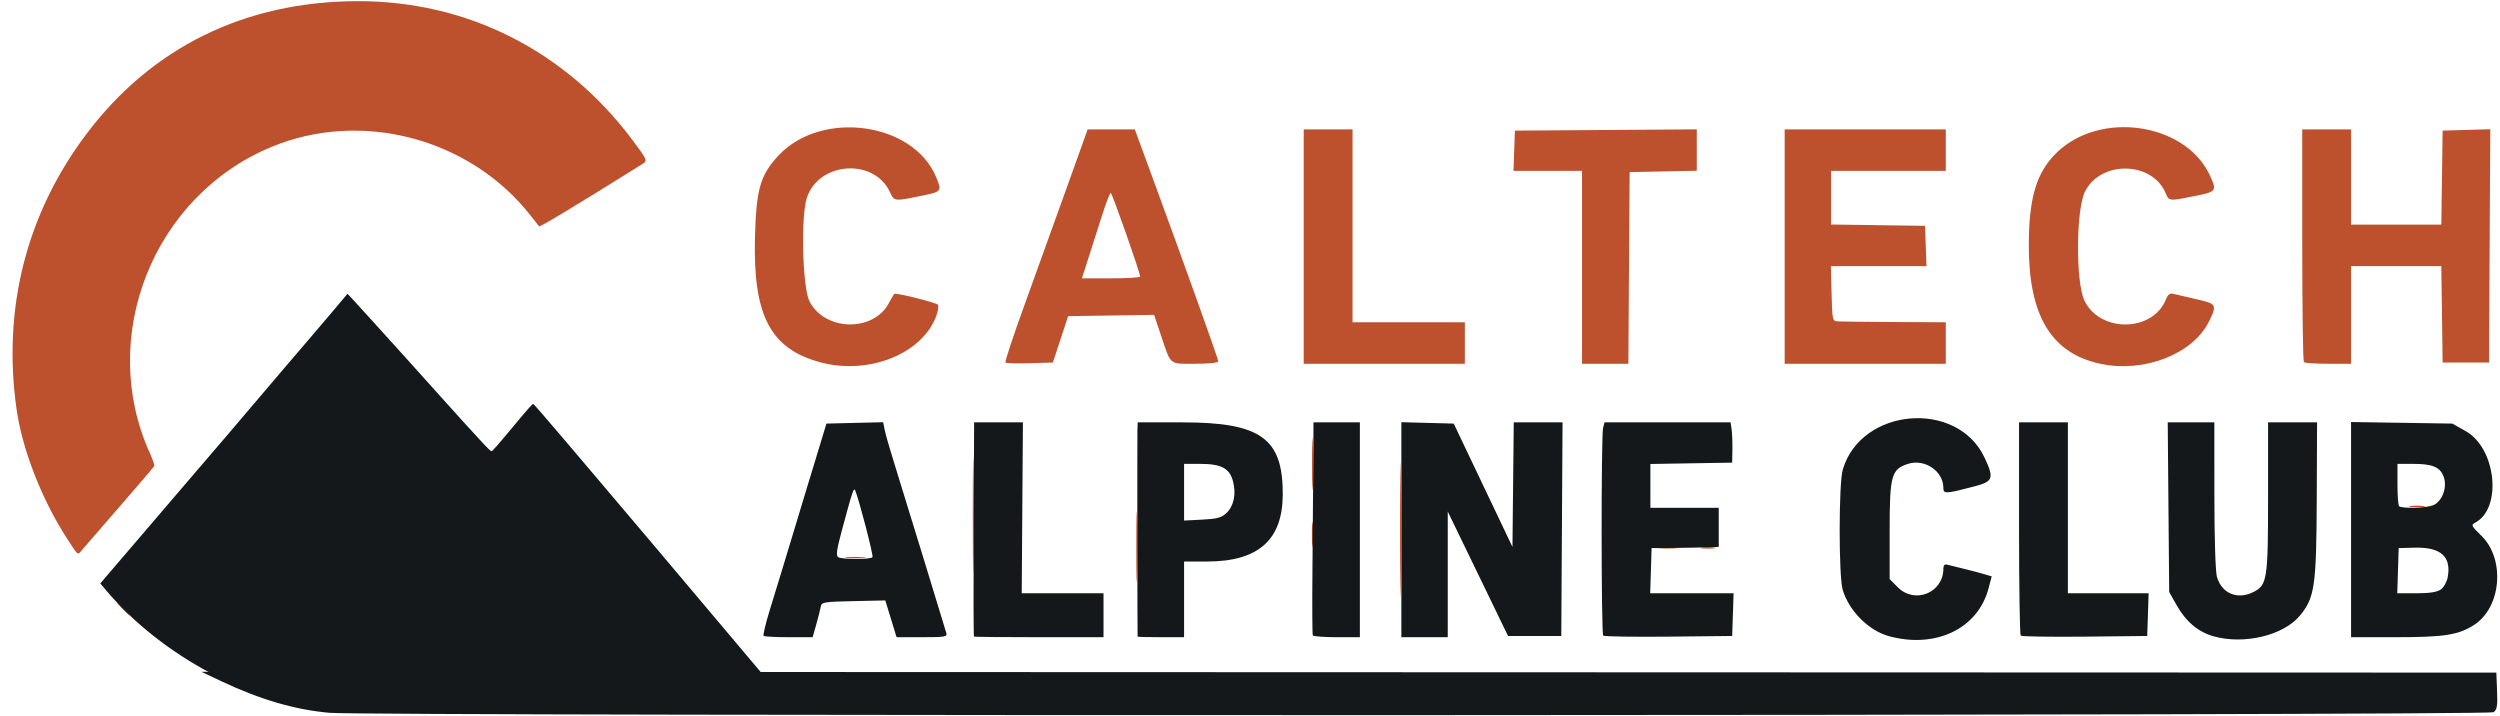
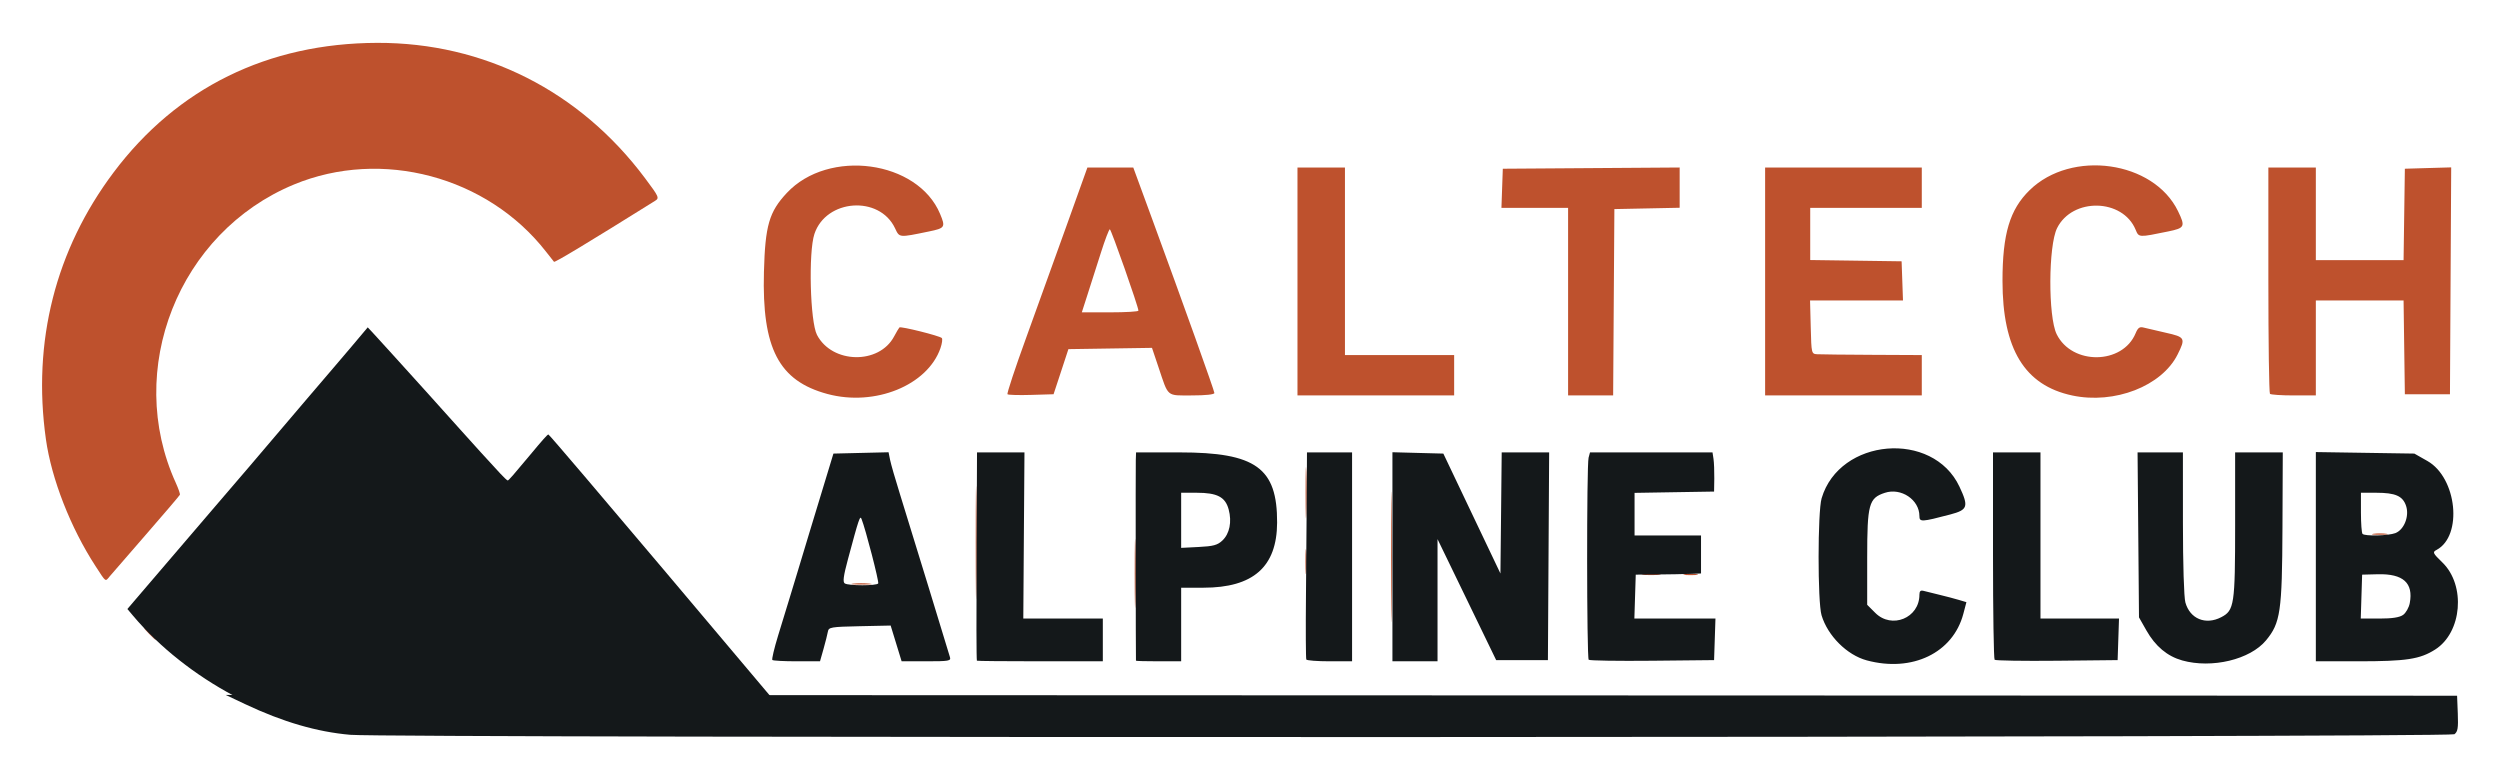
- <svg xmlns="http://www.w3.org/2000/svg" viewBox="0 0 1024 293" role="img" aria-label="Caltech Alpine Club">
+ <svg xmlns="http://www.w3.org/2000/svg" viewBox="-12.58 -17.58 1053.16 328.16" role="img" aria-label="Caltech Alpine Club">
  <path fill="#be512d" d="M573.46 217C573.46 192.52 573.59 182.51 573.75 194.75C573.91 206.99 573.91 227.01 573.75 239.25C573.59 251.49 573.46 241.48 573.46 217ZM398.45 211C398.45 189.82 398.59 181.16 398.75 191.75C398.91 202.34 398.91 219.66 398.75 230.25C398.59 240.84 398.45 232.18 398.45 211ZM465.43 224C465.43 211.07 465.57 205.79 465.75 212.25C465.92 218.71 465.92 229.29 465.75 235.75C465.57 242.21 465.43 236.93 465.43 224ZM346.73 228.28C348.5 228.06 351.65 228.05 353.73 228.27C355.8 228.49 354.35 228.67 350.5 228.67C346.65 228.68 344.95 228.5 346.73 228.28ZM537.35 219C537.35 214.32 537.52 212.41 537.73 214.75C537.94 217.09 537.94 220.91 537.73 223.25C537.52 225.59 537.35 223.68 537.35 219ZM679.75 224.28C681.54 224.05 684.46 224.05 686.25 224.28C688.04 224.5 686.58 224.68 683 224.68C679.42 224.68 677.96 224.5 679.75 224.28ZM697.26 224.28C698.78 224.05 701.03 224.06 702.26 224.3C703.49 224.53 702.25 224.72 699.5 224.71C696.75 224.71 695.74 224.51 697.26 224.28ZM987.25 207.28C988.76 207.05 991.24 207.05 992.75 207.28C994.26 207.51 993.02 207.7 990 207.7C986.98 207.7 985.74 207.51 987.25 207.28ZM537.41 190C537.41 180.38 537.56 176.44 537.74 181.25C537.93 186.06 537.93 193.94 537.74 198.75C537.56 203.56 537.41 199.62 537.41 190ZM336.02 148.4C315.5 142.88 308.37 129.21 309.24 97C309.76 77.39 311.42 71.68 318.88 63.7C336.49 44.87 374.04 50 383.44 72.52C385.79 78.13 385.53 78.54 378.75 79.93C365.95 82.57 366.38 82.61 364.45 78.54C357.85 64.63 335.4 66.24 330.5 80.99C327.94 88.7 328.69 117.94 331.59 123.5C337.95 135.69 357.73 136.09 364.07 124.16C365.05 122.33 366.05 120.62 366.31 120.36C366.87 119.79 383.24 123.88 384.17 124.82C384.54 125.2 384.28 127.12 383.6 129.09C378.14 144.77 355.99 153.76 336.02 148.4ZM860.36 149.02C840.3 144.75 831 129.45 831 100.76C831 80.95 834.07 70.69 842.43 62.53C860.08 45.29 894.68 50.19 904.94 71.37C908.1 77.9 907.81 78.48 900.75 79.93C888.3 82.49 888.45 82.5 887.08 79.19C881.62 66.01 860.47 65.56 854 78.5C850.3 85.9 850.18 115.82 853.82 123.21C860.28 136.33 881.59 136.07 887.08 122.81C888.04 120.5 888.77 119.97 890.4 120.4C891.56 120.71 895.76 121.69 899.75 122.58C907.96 124.41 908.2 124.87 904.76 131.76C898.11 145.08 878.19 152.82 860.36 149.02ZM411.84 148.5C411.52 148.19 415.06 137.49 419.7 124.72C424.33 111.95 432.03 90.59 436.81 77.25L445.5 53L455.17 53L464.83 53L466.39 57.25C467.25 59.59 470.18 67.58 472.9 75C485.91 110.46 499 147.05 499 147.98C499 148.6 495.33 149 489.54 149C478.67 149 479.75 149.9 475.49 137.23L472.71 128.96L455.1 129.23L437.5 129.5L434.38 139L431.25 148.5L421.83 148.78C416.64 148.94 412.15 148.81 411.84 148.5ZM534 101L534 53L544 53L554 53L554 92.5L554 132L577 132L600 132L600 140.5L600 149L567 149L534 149L534 101ZM648 109.5L648 70L633.96 70L619.92 70L620.21 61.75L620.5 53.5L657.75 53.24L695 52.98L695 61.46L695 69.94L681.25 70.22L667.5 70.5L667.24 109.75L666.98 149L657.49 149L648 149L648 109.5ZM731 101L731 53L764 53L797 53L797 61.5L797 70L773.5 70L750 70L750 80.98L750 91.96L769.25 92.23L788.5 92.5L788.79 100.75L789.08 109L769.51 109L749.93 109L750.22 120.25C750.5 131.46 750.51 131.5 753 131.65C754.38 131.73 764.84 131.85 776.25 131.9L797 132L797 140.5L797 149L764 149L731 149L731 101ZM943.67 148.33C943.3 147.97 943 126.37 943 100.33L943 53L953 53L963 53L963 72.5L963 92L981.48 92L999.96 92L1000.23 72.75L1000.5 53.5L1010.26 53.21L1020.02 52.93L1019.76 100.71L1019.5 148.5L1010 148.5L1000.5 148.5L1000.23 128.75L999.96 109L981.48 109L963 109L963 129L963 149L953.67 149C948.53 149 944.03 148.7 943.67 148.33ZM467 113.29C467 111.67 455.51 79 454.95 79C454.61 79 452.93 83.39 451.23 88.75C449.52 94.11 447.01 101.99 445.64 106.25L443.15 114L455.08 114C461.63 114 467 113.68 467 113.29Z" />
  <path fill="#14181a" d="M135 291.97C120.92 290.74 106.59 286.56 90.71 279.06L82.5 275.17L552.5 275.34L1022.5 275.5L1022.8 282.98C1023.04 289.15 1022.79 290.68 1021.36 291.73C1019.41 293.15 151.32 293.39 135 291.97ZM773.82 260.61C765.48 258.36 757.36 250.26 754.77 241.6C753.1 236.02 753.12 198.02 754.8 192.34C762.31 166.92 801.65 163.59 812.86 187.42C816.83 195.87 816.39 197.2 809 199.15C796.83 202.35 796 202.39 796 199.8C795.99 192.93 788.28 187.76 781.42 190.03C774.69 192.25 774.01 194.75 774 217.35L774 237.2L777.4 240.6C784.34 247.54 796 242.76 796 232.98C796 231.46 796.49 230.99 797.75 231.33C798.71 231.58 801.75 232.33 804.5 233C807.25 233.66 810.92 234.63 812.65 235.15L815.8 236.09L814.5 241.02C810.15 257.48 792.96 265.76 773.82 260.61ZM906.71 260.64C900.4 258.86 895.41 254.68 891.61 247.98L888.5 242.5L888.2 207.75L887.9 173L897.45 173L907 173L907.01 202.75C907.01 220.05 907.44 234.05 908.04 236.2C909.96 243.12 916.55 245.84 923.13 242.43C928.64 239.58 929 237.22 929 203.53L929 173L939.04 173L949.07 173L948.94 204.75C948.79 240.12 948.1 244.83 942.01 252.19C935.31 260.28 919.19 264.14 906.71 260.64ZM312.78 260.45C312.48 260.14 313.57 255.53 315.2 250.2C316.83 244.86 319.07 237.57 320.16 234C321.26 230.43 322.76 225.47 323.5 223C324.23 220.53 326.41 213.32 328.33 207C330.26 200.68 333.33 190.55 335.17 184.5L338.51 173.5L350.12 173.22L361.74 172.94L362.38 176.14C362.73 177.9 364.58 184.33 366.49 190.42C368.4 196.51 373.81 214.1 378.52 229.5C383.22 244.9 387.31 258.29 387.6 259.25C388.09 260.84 387.17 261 377.69 261L367.24 261L364.93 253.47L362.62 245.94L349.57 246.22C337.42 246.48 336.5 246.64 336.18 248.5C335.99 249.6 335.16 252.86 334.35 255.75L332.86 261L323.1 261C317.73 261 313.08 260.75 312.78 260.45ZM398.95 260.75C398.74 259.72 398.7 244.07 398.84 211.25L399 173L408.99 173L418.99 173L418.74 208L418.5 243L435.25 243L452 243L452 252L452 261L425.5 261C410.93 261 398.98 260.89 398.95 260.75ZM465.96 260.75C465.86 260.12 465.79 179.13 465.89 176.25L466 173L484.32 173C516.45 173 525.51 179.52 525.42 202.6C525.34 221.2 515.37 230 494.37 230L485 230L485 245.5L485 261L475.5 261C470.27 261 465.98 260.89 465.96 260.75ZM537.72 260.25C537.51 259.84 537.44 247.57 537.58 233C537.72 218.43 537.87 198.96 537.92 189.75L538 173L547.5 173L557 173L557 217L557 261L547.56 261C542.37 261 537.94 260.66 537.72 260.25ZM574 216.97L574 172.93L584.72 173.22L595.45 173.5L607.47 198.75L619.5 224.01L619.77 198.5L620.03 173L630.03 173L640.02 173L639.76 216.75L639.5 260.5L628.6 260.5L617.7 260.5L605.35 235.01L593 209.53L593 235.26L593 261L583.5 261L574 261L574 216.97ZM656.68 260.35C655.84 259.51 655.79 178.38 656.63 175.25L657.23 173L683.04 173L708.84 173L709.26 175.75C709.48 177.26 709.63 180.97 709.59 184L709.5 189.5L692.75 189.77L676 190.05L676 199.02L676 208L690 208L704 208L704 216L704 224L699.25 224.18C696.64 224.28 690.45 224.39 685.5 224.43L676.5 224.5L676.21 233.75L675.92 243L693 243L710.08 243L709.79 251.75L709.5 260.5L683.43 260.77C669.1 260.91 657.06 260.73 656.68 260.35ZM827.68 260.35C827.31 259.97 827 240.17 827 216.33L827 173L837 173L847 173L847 208L847 243L863.54 243L880.08 243L879.79 251.75L879.5 260.5L853.93 260.77C839.87 260.91 828.06 260.73 827.68 260.35ZM963 216.93L963 172.86L983.75 173.18L1004.5 173.5L1010 176.62C1022.45 183.68 1024.98 208.12 1013.87 214.07C1012.06 215.04 1012.23 215.4 1016.32 219.38C1026.25 229.02 1024.59 248.87 1013.26 256.05C1006.83 260.13 1001.13 261 980.95 261L963 261L963 216.93ZM999.74 241.47C1000.94 240.63 1002.21 238.38 1002.57 236.48C1004.16 228 999.8 224.07 989.12 224.33L982.5 224.5L982.21 233.75L981.92 243L989.74 243C995.13 243 998.23 242.53 999.74 241.47ZM357.38 228.2C357.8 227.51 352.08 205.38 350.34 201C349.72 199.43 349.21 200.95 344.64 217.97C342.72 225.12 342.39 227.63 343.3 228.2C344.9 229.22 356.75 229.22 357.38 228.2ZM502.34 210.15C505.41 207.27 506.42 202.27 505.01 197.02C503.6 191.78 500.18 190 491.55 190L485 190L485 201.61L485 213.22L492.44 212.84C498.52 212.54 500.32 212.05 502.34 210.15ZM996.48 207.01C1000.18 205.6 1002.45 199.88 1001.02 195.56C999.64 191.37 996.54 190 988.45 190L982 190L982 198.33C982 202.92 982.3 206.97 982.67 207.33C983.69 208.36 993.54 208.12 996.48 207.01Z" />
  <g transform="matrix(0.57,0,0,0.57,-8.97,0.15)">
    <path fill="#be512d" d="M104 437.5C101.57 435.02 99.81 433 100.08 433C100.36 433 102.57 435.02 105 437.5C107.43 439.98 109.19 442 108.92 442C108.64 442 106.43 439.98 104 437.5ZM64.23 387.25C45.81 358.92 31.72 322.85 27.59 293.5C17.45 221.4 34.66 153.55 77.59 96.36C124.56 33.79 191.71 0.79 272.5 0.57C351.37 0.35 422.16 36.11 470.3 100.47C480.79 114.49 481.12 115.25 477.75 117.36C428.52 148.11 403.7 163.08 403.11 162.38C402.7 161.9 400.04 158.53 397.21 154.9C353.81 99.24 275.74 78.43 210.94 105.25C125.65 140.54 85.45 242.08 123.62 325.83C125.51 329.99 126.87 333.91 126.62 334.54C126.38 335.17 115.23 348.25 101.84 363.62C88.45 378.98 76.29 393 74.81 394.78C71.34 398.94 72.25 399.58 64.23 387.25Z" />
    <path fill="#14181a" d="M 255.5,510.82 C 196.64,505.7 131.86,471.24 91.82,423.75 l -4.01,-4.76 4.9,-5.74 c 15.78,-18.5 58.94,-68.92 59.78,-69.85 2.43,-2.65 41.63,-48.6 67.32,-78.9 10.25,-12.1 19.26,-22.63 20,-23.4 0.75,-0.78 6.82,-7.9 13.49,-15.84 l 12.14,-14.43 4.53,4.85 c 2.49,2.66 8.35,9.1 13.03,14.3 4.68,5.21 11.2,12.41 14.5,16.02 3.3,3.61 9.38,10.33 13.5,14.94 4.12,4.6 7.95,8.87 8.5,9.47 0.55,0.6 7.06,7.84 14.46,16.09 12.62,14.07 17.53,19.47 29.36,32.28 2.65,2.87 5.16,5.22 5.59,5.22 0.65,0 4.26,-4.12 16.22,-18.5 9.78,-11.76 13.12,-15.5 13.83,-15.5 1.25,0 169.803,200.235 169.803,200.235 z" />
  </g>
</svg>
